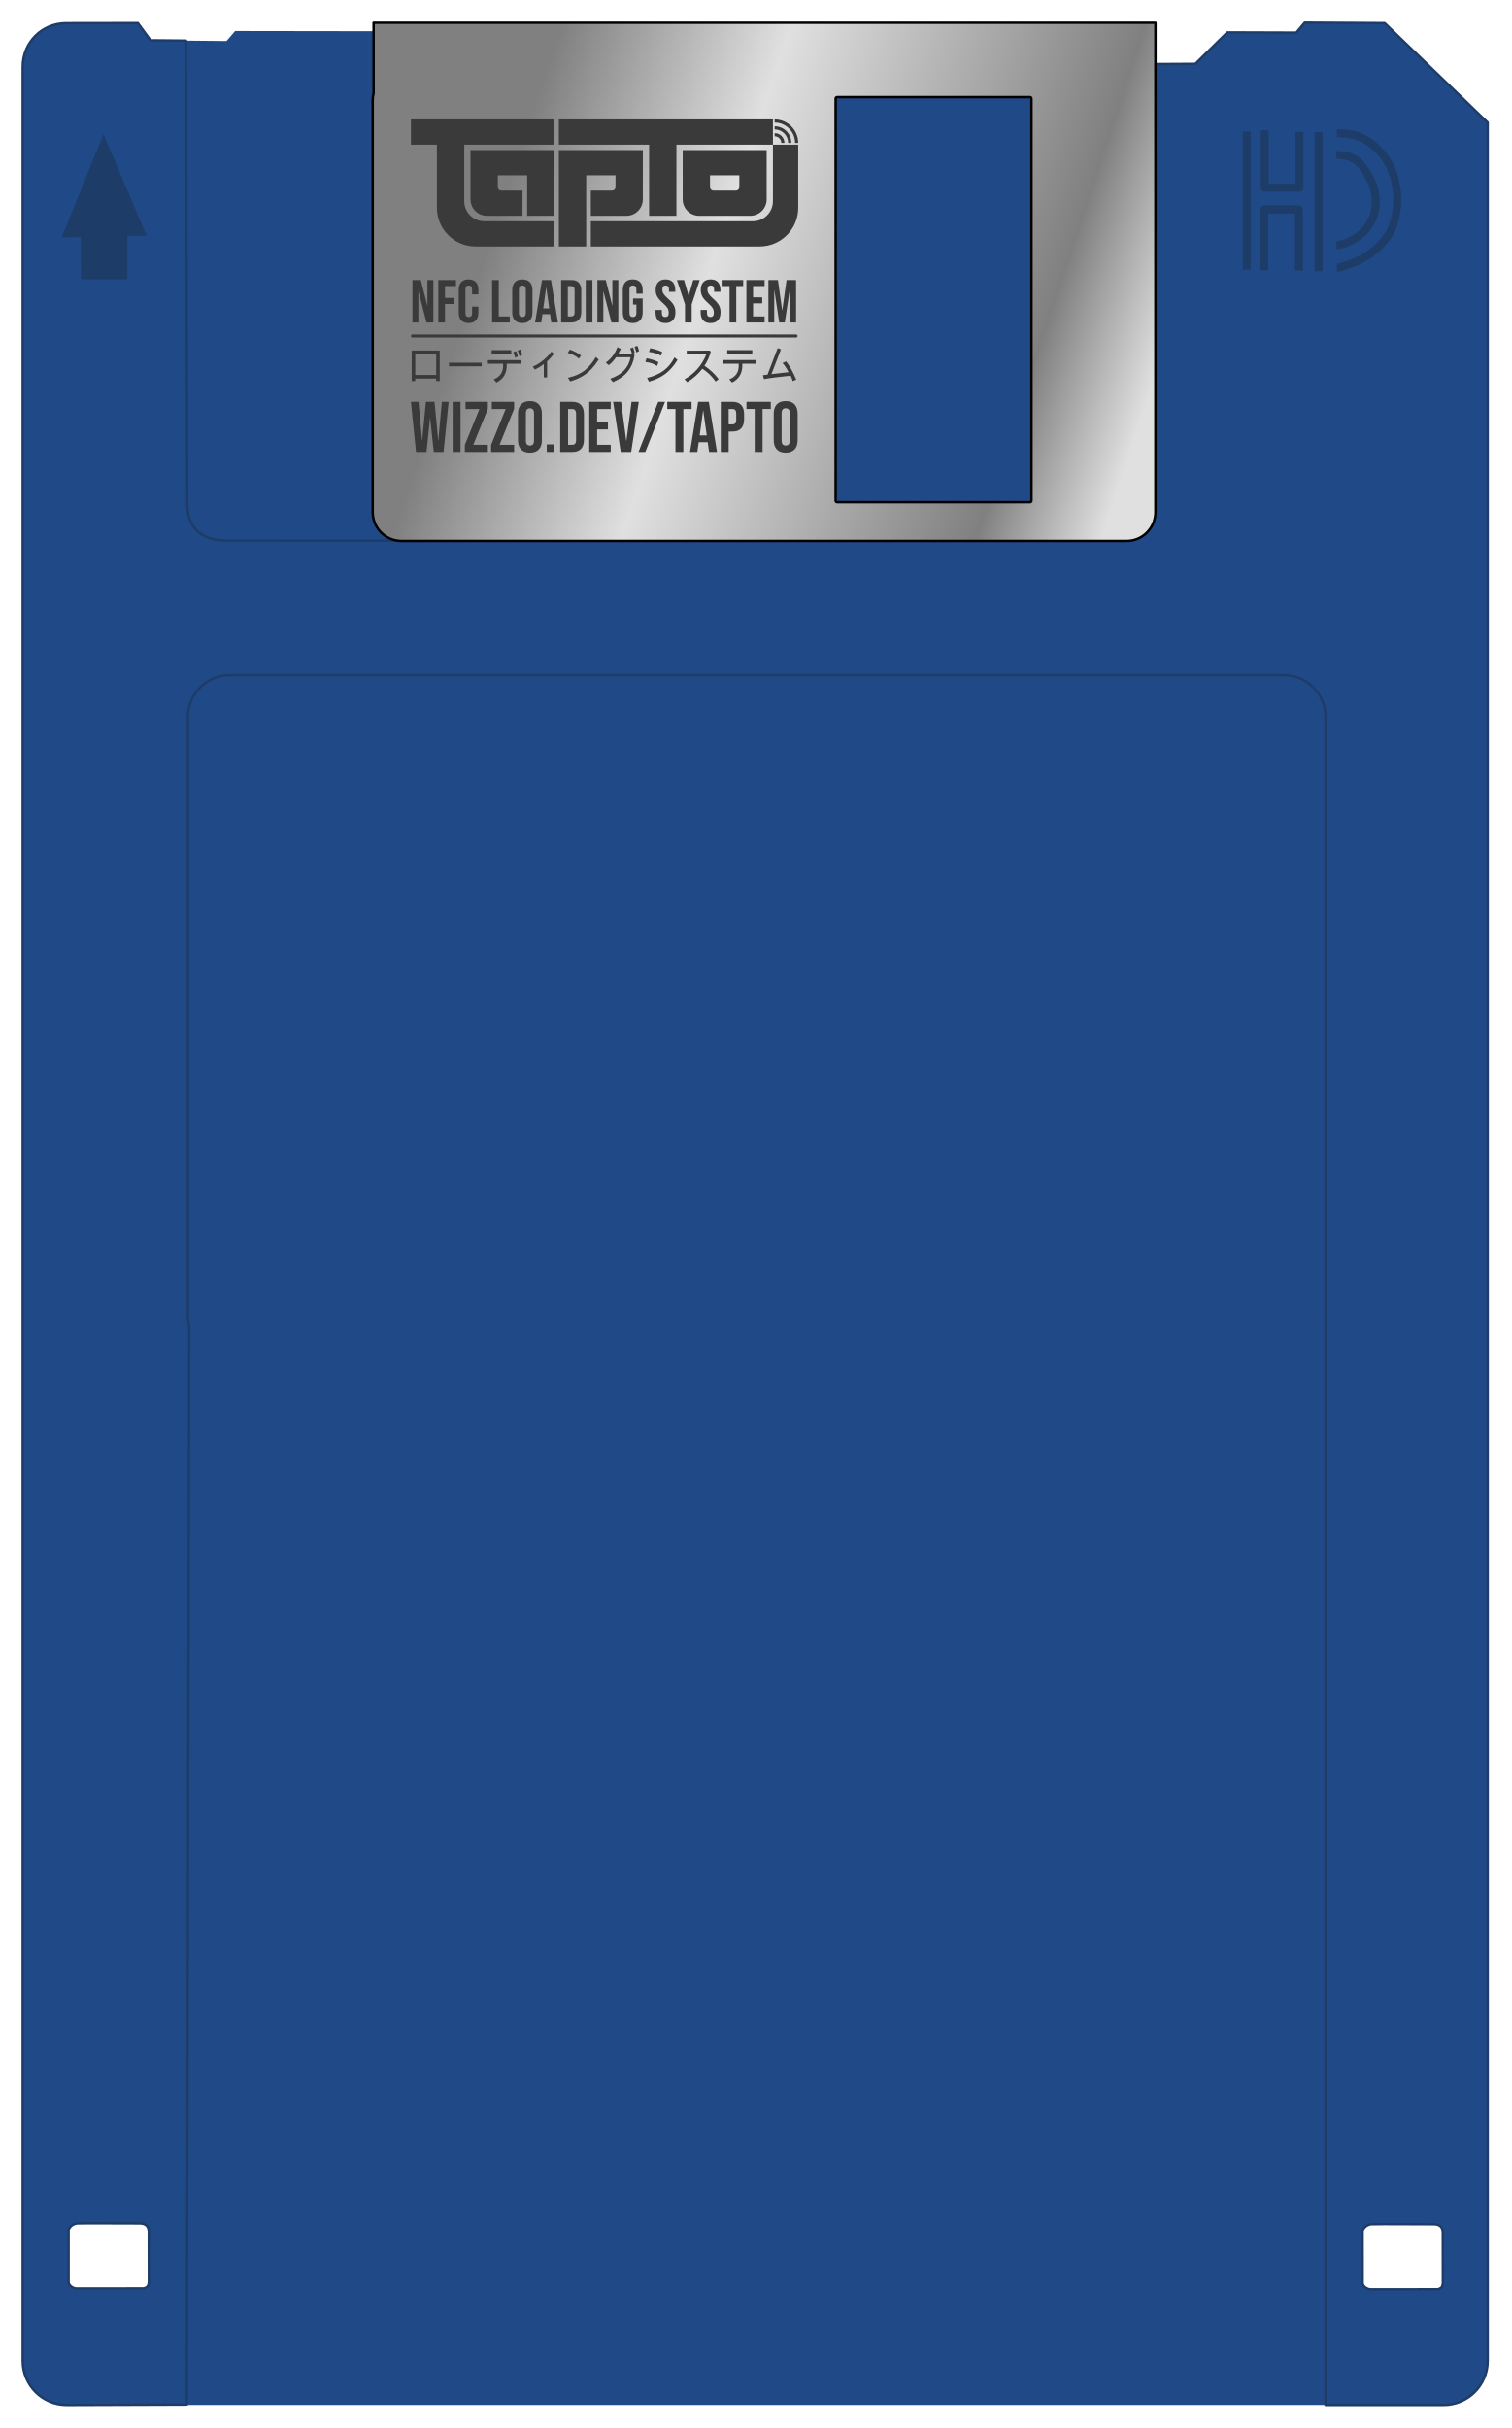
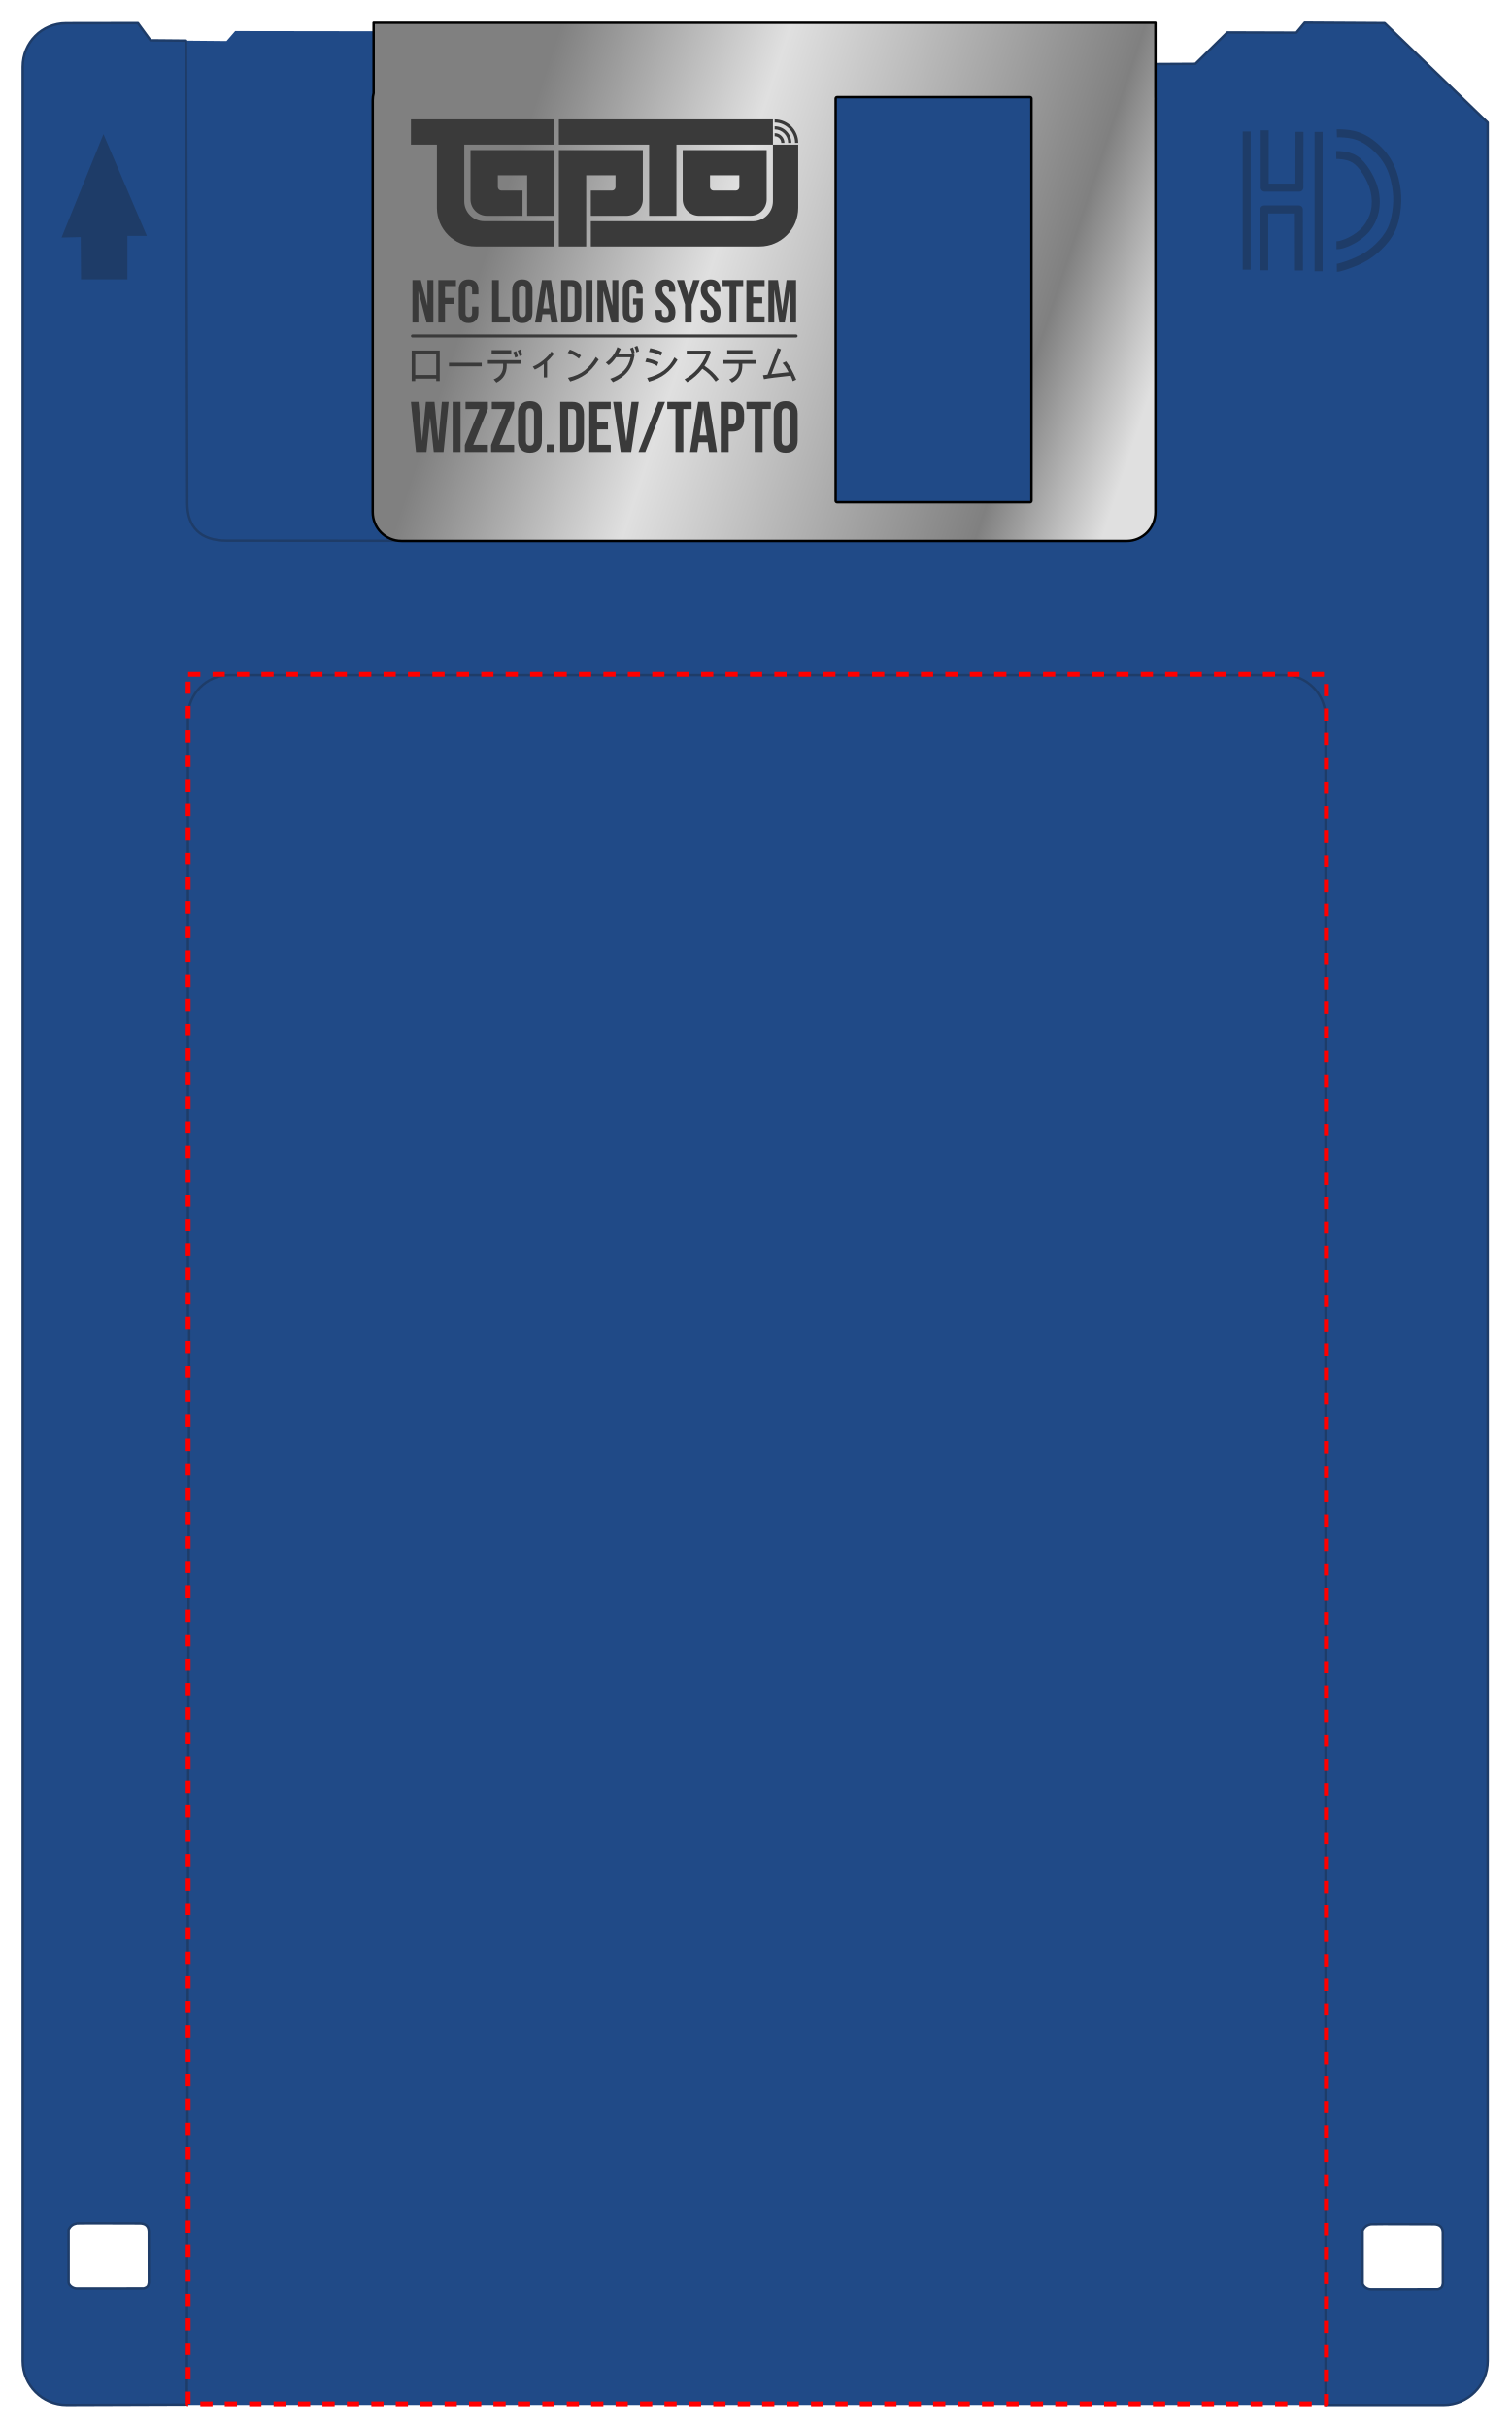
<svg xmlns="http://www.w3.org/2000/svg" xmlns:xlink="http://www.w3.org/1999/xlink" width="619" height="994" viewBox="0 0 198.048 318.048" version="1.1" xml:space="preserve" style="clip-rule:evenodd;fill-rule:evenodd;stroke-linejoin:round;stroke-miterlimit:2" id="svg1">
  <defs id="defs1">
    <linearGradient id="linearGradient3">
      <stop style="stop-color:#808080;stop-opacity:1;" offset="0.159" id="stop3" />
      <stop style="stop-color:#e0e0e0;stop-opacity:1;" offset="0.409" id="stop4" />
      <stop style="stop-color:#808080;stop-opacity:1;" offset="0.794" id="stop5" />
      <stop style="stop-color:#e0e0e0;stop-opacity:1;" offset="0.931" id="stop6" />
    </linearGradient>
    <linearGradient xlink:href="#linearGradient3" id="linearGradient4" x1="160.884" y1="37.153" x2="500.616" y2="149.249" gradientUnits="userSpaceOnUse" gradientTransform="matrix(0.32,0,0,0.32,-3e-6,1.4150391e-5)" />
  </defs>
  <path id="floppy_color_base" style="fill:#204a87;fill-opacity:1;stroke-width:0.32" d="m 170.918,2.966 -1.094,1.31 -9.043,-0.031 -4.186,4.12 -5.313,0.03 -0.085,-4.34 -41.801,0.123 -78.594,-0.114 -1.133,1.308 -9.965,-0.095 -1.646,-2.252 -9.408,0.016 c -3.177,0 -5.678,2.524 -5.678,5.704 V 309.271 c 0,3.18 2.58,5.761 5.758,5.761 H 189.122 c 3.177,0 5.758,-2.581 5.758,-5.761 V 16.046 L 181.395,3.03 Z M 11.79,291.245 c 2.153,-0.005 5.282,0.024 6.487,0.019 0.748,0.005 1.166,0.32 1.209,1.026 -0.003,1.355 0.007,5.533 0.009,6.732 -0.086,0.373 -0.066,0.565 -0.641,0.754 -1.555,0.003 -7.07,0.03 -8.783,0.015 -0.58,-0.004 -1.04,-0.439 -1.09,-0.769 -0.006,-1.343 -0.002,-4.559 -0.002,-6.924 h 6.4e-4 c 0.224,-0.496 0.586,-0.742 1.092,-0.833 0.393,-0.012 1.002,-0.018 1.72,-0.019 z m 169.525,0.109 c 2.153,-0.005 5.281,0.023 6.486,0.019 0.748,0.005 1.167,0.321 1.209,1.026 -0.003,1.355 0.007,5.533 0.009,6.732 -0.086,0.373 -0.066,0.565 -0.641,0.754 -1.555,0.003 -7.07,0.03 -8.783,0.015 -0.58,-0.004 -1.04,-0.439 -1.09,-0.769 -0.006,-1.343 -0.003,-4.559 -0.003,-6.924 h 6.4e-4 c 0.224,-0.496 0.586,-0.743 1.092,-0.834 0.393,-0.012 1.003,-0.017 1.72,-0.019 z" />
  <path id="floppy_overlay" style="clip-rule:evenodd;fill:none;fill-opacity:1;fill-rule:evenodd;stroke:#1e3c68;stroke-width:0.32;stroke-linejoin:round;stroke-miterlimit:2;stroke-opacity:1" d="m 170.918,2.965 -1.094,1.31 -9.043,-0.031 -4.186,4.12 -5.313,0.03 -0.085,-4.34 -41.801,0.123 -56.207,-0.081 -0.01,66.741 -23.504,-0.018 c -3.394,-0.002 -5.137,-1.743 -5.146,-4.872 l -0.169,-60.626 -4.655,-0.044 -1.646,-2.252 -9.408,0.016 c -3.177,0 -5.678,2.524 -5.678,5.704 V 309.27 c 0,3.18 2.577,5.771 5.758,5.76 l 15.738,-0.056 0.317,-141.299 c -0.11,-0.435 -0.172,-0.874 -0.172,-1.344 V 93.941 c 0,-3.049 2.43,-5.514 5.479,-5.514 h 0.001 138.074 c 3.049,0 5.479,2.465 5.479,5.514 v 78.39 c 0,0.202 0.021,0.39 0,0.586 v 142.114 h 15.478 c 3.177,0 5.758,-2.581 5.758,-5.761 V 16.045 L 181.395,3.029 Z M 11.79,291.244 c 2.153,-0.005 5.282,0.024 6.487,0.019 0.748,0.005 1.166,0.32 1.209,1.026 -0.003,1.355 0.007,5.533 0.009,6.732 -0.086,0.373 -0.066,0.565 -0.641,0.754 -1.555,0.003 -7.07,0.03 -8.784,0.015 -0.58,-0.004 -1.04,-0.439 -1.09,-0.769 -0.006,-1.343 -0.002,-4.559 -0.002,-6.924 h 6.3e-4 c 0.224,-0.496 0.586,-0.742 1.092,-0.833 0.393,-0.012 1.002,-0.018 1.72,-0.019 z m 169.525,0.109 c 2.153,-0.005 5.281,0.023 6.486,0.019 0.748,0.005 1.167,0.321 1.209,1.026 -0.003,1.355 0.007,5.533 0.009,6.732 -0.086,0.373 -0.066,0.565 -0.641,0.754 -1.555,0.003 -7.07,0.03 -8.783,0.015 -0.58,-0.004 -1.04,-0.439 -1.09,-0.769 -0.006,-1.343 -0.002,-4.559 -0.002,-6.924 h 6.3e-4 c 0.224,-0.496 0.586,-0.743 1.092,-0.834 0.393,-0.012 1.003,-0.017 1.72,-0.019 z" />
  <rect x="7.6293945e-06" y="0" width="198.048" height="318.048" fill="none" stroke-width="0" stroke="none" id="rect1" />
  <path id="metal_part" style="clip-rule:evenodd;display:inline;fill:url(#linearGradient4);fill-rule:evenodd;stroke-width:0.32;stroke-linejoin:round;stroke-miterlimit:2;stroke:#000000;stroke-dasharray:none;stroke-opacity:1" d="m 52.59,70.858 c -2.098,0 -3.77,-1.695 -3.77,-3.794 v -53.937 c 0,-0.323 0.043,-0.626 0.119,-0.925 V 2.981 H 151.363 v 9.744 c 0.015,0.135 0,0.264 0,0.403 v 53.937 c 0,2.098 -1.672,3.794 -3.77,3.794 H 52.591 Z m 57.067,-5.074 h 25.274 c 0.106,0 0.19,-0.084 0.19,-0.19 v -52.683 c 0,-0.106 -0.084,-0.19 -0.19,-0.19 h -25.274 c -0.106,0 -0.19,0.084 -0.19,0.19 v 52.683 c 0,0.106 0.084,0.19 0.19,0.19 z" />
  <path id="TapTo-Logo" d="M 101.252,18.945 H 88.609 v 9.324 H 85.03 V 18.945 H 73.209 v -3.306 h 28.042 z m 0,0 h 3.312 v 8.282 c 0,2.794 -2.269,5.059 -5.068,5.059 H 77.397 v -3.305 h 21.228 c 1.451,0 2.627,-1.174 2.627,-2.622 z m 0.226,-1.093 v -0.412 c 0.707,0 1.282,0.574 1.282,1.28 h -0.413 c 0,-0.479 -0.39,-0.868 -0.87,-0.868 z m 1.771,0.868 c 0,-0.975 -0.795,-1.768 -1.771,-1.768 v -0.412 c 1.204,0 2.184,0.978 2.184,2.18 z m 0.902,0 c 0,-1.471 -1.199,-2.668 -2.673,-2.668 v -0.412 c 1.701,0 3.086,1.382 3.086,3.08 z M 72.633,18.945 H 60.812 v 7.413 c 0,1.448 1.176,2.622 2.626,2.622 h 9.194 v 3.305 H 62.3 c -2.799,0 -5.068,-2.265 -5.068,-5.059 v -8.282 h -3.405 v -3.306 h 18.805 z m -11,0.711 h 11 v 8.613 h -3.579 v -5.307 h -3.841 v 1.544 c 0,0.253 0.205,0.457 0.458,0.457 h 2.774 v 3.306 h -4.658 c -1.19,0 -2.154,-0.963 -2.154,-2.151 z m 11.576,0 h 11 v 6.462 c 0,1.188 -0.965,2.151 -2.154,2.151 h -4.658 v -3.306 h 2.774 c 0.253,0 0.458,-0.205 0.458,-0.457 v -1.544 h -3.841 v 9.324 h -3.579 z m 27.221,0 v 6.462 c 0,1.188 -0.964,2.151 -2.154,2.151 h -6.691 c -1.19,0 -2.154,-0.963 -2.154,-2.151 v -6.462 z m -3.579,3.306 h -3.841 v 1.544 c 0,0.253 0.205,0.457 0.458,0.457 h 2.925 c 0.253,0 0.458,-0.205 0.458,-0.457 z" style="clip-rule:evenodd;fill:#3a3a3a;fill-rule:evenodd;stroke-width:0.188;stroke-linejoin:round;stroke-miterlimit:2;fill-opacity:1" />
  <path id="NFC-Loading-System" d="M 57.602,49.913 H 57.137 V 49.594 H 54.392 v 0.318 h -0.465 v -3.994 h 3.675 z M 57.137,49.118 V 46.394 H 54.392 v 2.724 z m 5.963,-1.128 h -4.29 v -0.479 h 4.29 z m 5.305,-1.5 -0.357,0.155 c -0.062,-0.293 -0.144,-0.53 -0.246,-0.711 l 0.374,-0.158 c 0.095,0.193 0.172,0.431 0.228,0.714 z m -1.432,-0.147 h -2.572 v -0.479 h 2.572 z m 0.859,0.36 -0.354,0.152 c -0.064,-0.292 -0.146,-0.528 -0.246,-0.709 l 0.375,-0.158 c 0.095,0.193 0.171,0.431 0.226,0.714 z m 0.367,0.944 h -1.826 c 0.003,0.041 0.005,0.112 0.005,0.212 0,1.054 -0.45,1.804 -1.349,2.251 l -0.364,-0.424 c 0.409,-0.148 0.718,-0.373 0.928,-0.675 0.21,-0.302 0.315,-0.665 0.315,-1.089 0,-0.124 -0.003,-0.216 -0.01,-0.274 h -1.994 v -0.479 h 4.295 z m 4.376,-1.299 c -0.383,0.473 -0.686,0.803 -0.909,0.991 v 2.098 h -0.427 v -1.749 c -0.41,0.316 -0.805,0.556 -1.183,0.722 l -0.264,-0.388 c 0.451,-0.183 0.907,-0.461 1.37,-0.834 0.463,-0.373 0.819,-0.751 1.069,-1.132 z m 3.534,0.217 -0.276,0.414 c -0.415,-0.361 -0.904,-0.611 -1.467,-0.753 l 0.284,-0.435 c 0.593,0.221 1.079,0.479 1.459,0.774 z m 2.316,0.541 c -0.591,0.898 -1.177,1.546 -1.759,1.943 -0.581,0.397 -1.238,0.701 -1.972,0.913 l -0.294,-0.478 c 0.918,-0.204 1.654,-0.529 2.208,-0.975 0.554,-0.447 1.036,-1.029 1.447,-1.746 z m 5.287,-1.102 -0.354,0.153 c -0.064,-0.293 -0.145,-0.529 -0.246,-0.709 l 0.374,-0.16 c 0.095,0.193 0.171,0.432 0.226,0.717 z m -0.57,0.212 -0.211,0.106 0.196,0.199 c -0.139,0.855 -0.435,1.568 -0.889,2.138 -0.454,0.57 -1.101,1.035 -1.942,1.396 l -0.354,-0.445 c 0.765,-0.267 1.365,-0.627 1.8,-1.08 0.435,-0.453 0.725,-1.03 0.87,-1.732 h -1.914 c -0.327,0.478 -0.649,0.822 -0.967,1.032 l -0.374,-0.339 c 0.69,-0.471 1.195,-1.143 1.517,-2.018 l 0.442,0.222 c -0.097,0.231 -0.202,0.44 -0.314,0.626 h 1.776 c -0.065,-0.274 -0.145,-0.495 -0.239,-0.662 l 0.377,-0.16 c 0.095,0.193 0.171,0.432 0.226,0.717 z m 3.602,-0.106 -0.166,0.481 c -0.449,-0.266 -0.971,-0.429 -1.565,-0.491 l 0.166,-0.494 c 0.66,0.141 1.181,0.309 1.565,0.504 z m 2.01,1.032 c -0.474,0.774 -1.007,1.385 -1.6,1.833 -0.593,0.448 -1.308,0.787 -2.145,1.018 l -0.236,-0.489 c 0.873,-0.209 1.6,-0.532 2.182,-0.969 0.582,-0.437 1.049,-1.011 1.4,-1.722 z m -2.499,0.303 -0.181,0.502 c -0.395,-0.285 -0.909,-0.463 -1.542,-0.536 l 0.166,-0.481 c 0.635,0.122 1.154,0.294 1.557,0.515 z m 7.892,2.225 -0.402,0.303 c -0.496,-0.697 -1.075,-1.255 -1.738,-1.674 -0.537,0.693 -1.197,1.281 -1.977,1.762 L 89.671,49.68 c 0.648,-0.35 1.219,-0.808 1.712,-1.374 0.493,-0.566 0.878,-1.205 1.154,-1.917 h -2.577 v -0.455 l 3.014,-0.005 0.138,0.147 c -0.188,0.678 -0.466,1.291 -0.834,1.839 0.715,0.469 1.338,1.054 1.869,1.754 z m 4.403,-3.327 h -3.283 v -0.479 h 3.283 z m 0.515,1.304 h -1.826 c 0.003,0.041 0.005,0.112 0.005,0.212 0,1.054 -0.45,1.804 -1.349,2.251 L 95.531,49.685 c 0.409,-0.148 0.718,-0.373 0.928,-0.675 0.21,-0.302 0.315,-0.665 0.315,-1.089 0,-0.124 -0.003,-0.216 -0.01,-0.274 h -1.994 v -0.479 h 4.295 z m 5.24,2.08 -0.457,0.197 c -0.062,-0.221 -0.154,-0.459 -0.276,-0.714 -1.728,0.179 -2.894,0.33 -3.499,0.45 l -0.123,-0.515 0.59,-0.067 1.339,-3.487 0.427,0.171 -1.251,3.247 2.248,-0.254 c -0.286,-0.552 -0.552,-0.953 -0.796,-1.203 l 0.477,-0.212 c 0.459,0.593 0.899,1.389 1.321,2.388 z M 54.026,44.215 c -0.11,0 -0.199,-0.089 -0.199,-0.199 0,-0.11 0.089,-0.199 0.199,-0.199 h 50.259 c 0.109,0 0.198,0.089 0.198,0.199 0,0.11 -0.089,0.199 -0.198,0.199 z m 0,-7.537 h 1.096 l 0.85,3.33 h 0.016 v -3.33 h 0.778 v 5.563 h -0.897 l -1.048,-4.061 h -0.016 v 4.061 h -0.778 z m 3.391,0 h 2.311 v 0.795 h -1.438 v 1.55 h 1.128 v 0.795 h -1.128 v 2.424 h -0.874 z m 3.963,5.643 c -0.418,0 -0.738,-0.119 -0.957,-0.358 -0.22,-0.238 -0.33,-0.575 -0.33,-1.009 v -2.988 c 0,-0.435 0.11,-0.771 0.33,-1.009 0.22,-0.239 0.539,-0.358 0.957,-0.358 0.418,0 0.737,0.119 0.957,0.358 0.22,0.238 0.33,0.575 0.33,1.009 v 0.588 h -0.826 v -0.644 c 0,-0.344 -0.146,-0.517 -0.437,-0.517 -0.291,0 -0.437,0.172 -0.437,0.517 v 3.107 c 0,0.339 0.146,0.508 0.437,0.508 0.291,0 0.437,-0.169 0.437,-0.508 v -0.851 h 0.826 v 0.787 c 0,0.435 -0.11,0.771 -0.33,1.009 -0.22,0.239 -0.539,0.358 -0.957,0.358 z m 3.081,-5.643 h 0.874 v 4.768 h 1.438 v 0.795 h -2.311 z m 3.963,5.643 c -0.429,0 -0.757,-0.122 -0.985,-0.365 -0.228,-0.244 -0.341,-0.588 -0.341,-1.033 v -2.925 c 0,-0.445 0.114,-0.79 0.341,-1.033 0.228,-0.244 0.556,-0.366 0.985,-0.366 0.429,0 0.757,0.122 0.985,0.366 0.228,0.244 0.341,0.588 0.341,1.033 v 2.925 c 0,0.445 -0.114,0.789 -0.341,1.033 -0.228,0.244 -0.556,0.365 -0.985,0.365 z m 0,-0.795 c 0.302,0 0.453,-0.183 0.453,-0.548 v -3.036 c 0,-0.365 -0.151,-0.548 -0.453,-0.548 -0.302,0 -0.453,0.183 -0.453,0.548 v 3.036 c 0,0.366 0.151,0.548 0.453,0.548 z m 2.573,-4.848 h 1.184 l 0.905,5.563 h -0.874 l -0.159,-1.105 v 0.016 H 71.063 l -0.159,1.089 h -0.81 z m 0.953,3.719 -0.389,-2.75 h -0.016 l -0.381,2.75 z m 1.557,-3.719 h 1.334 c 0.434,0 0.76,0.117 0.977,0.35 0.217,0.233 0.326,0.575 0.326,1.025 v 2.813 c 0,0.45 -0.108,0.792 -0.326,1.025 -0.217,0.233 -0.543,0.35 -0.977,0.35 h -1.334 z m 1.318,4.768 c 0.143,0 0.253,-0.042 0.33,-0.127 0.077,-0.085 0.115,-0.223 0.115,-0.413 V 38.013 c 0,-0.191 -0.038,-0.329 -0.115,-0.413 -0.077,-0.085 -0.187,-0.127 -0.33,-0.127 h -0.445 v 3.974 z m 1.906,-4.768 h 0.874 v 5.563 h -0.874 z m 1.525,0 h 1.096 l 0.85,3.33 h 0.016 v -3.33 h 0.778 v 5.563 h -0.898 l -1.048,-4.061 h -0.016 v 4.061 h -0.778 z m 4.63,5.643 c -0.424,0 -0.747,-0.12 -0.969,-0.362 -0.222,-0.241 -0.333,-0.587 -0.333,-1.037 v -2.925 c 0,-0.45 0.111,-0.796 0.333,-1.037 0.223,-0.241 0.545,-0.362 0.969,-0.362 0.423,0 0.746,0.121 0.969,0.362 0.223,0.241 0.334,0.587 0.334,1.037 v 0.477 h -0.826 v -0.533 c 0,-0.365 -0.151,-0.548 -0.453,-0.548 -0.302,0 -0.453,0.183 -0.453,0.548 v 3.044 c 0,0.36 0.151,0.54 0.453,0.54 0.302,0 0.453,-0.18 0.453,-0.54 v -1.089 h -0.437 v -0.795 h 1.263 v 1.82 c 0,0.45 -0.111,0.796 -0.334,1.037 -0.222,0.241 -0.545,0.362 -0.969,0.362 z m 4.273,0 c -0.424,0 -0.744,-0.12 -0.961,-0.362 -0.217,-0.241 -0.326,-0.587 -0.326,-1.037 v -0.318 h 0.826 v 0.382 c 0,0.36 0.151,0.54 0.453,0.54 0.148,0 0.261,-0.044 0.337,-0.131 0.077,-0.087 0.115,-0.229 0.115,-0.425 0,-0.233 -0.053,-0.438 -0.159,-0.616 -0.106,-0.178 -0.302,-0.391 -0.588,-0.64 -0.36,-0.318 -0.611,-0.605 -0.755,-0.862 -0.143,-0.257 -0.214,-0.547 -0.214,-0.87 0,-0.44 0.111,-0.78 0.334,-1.021 0.222,-0.241 0.545,-0.362 0.969,-0.362 0.418,0 0.735,0.121 0.949,0.362 0.214,0.241 0.322,0.587 0.322,1.037 v 0.23 h -0.826 v -0.286 c 0,-0.191 -0.037,-0.33 -0.111,-0.417 -0.074,-0.087 -0.183,-0.131 -0.326,-0.131 -0.291,0 -0.437,0.177 -0.437,0.533 0,0.201 0.054,0.389 0.163,0.564 0.109,0.175 0.306,0.387 0.592,0.636 0.365,0.318 0.617,0.607 0.754,0.866 0.138,0.259 0.207,0.564 0.207,0.914 0,0.456 -0.113,0.805 -0.338,1.049 -0.225,0.244 -0.552,0.365 -0.981,0.365 z m 2.573,-2.448 -1.056,-3.195 h 0.929 l 0.596,2.043 h 0.016 l 0.596,-2.043 h 0.85 l -1.056,3.195 v 2.368 h -0.874 z m 3.336,2.448 c -0.423,0 -0.744,-0.12 -0.961,-0.362 -0.217,-0.241 -0.326,-0.587 -0.326,-1.037 v -0.318 h 0.826 v 0.382 c 0,0.36 0.151,0.54 0.453,0.54 0.148,0 0.261,-0.044 0.338,-0.131 0.077,-0.087 0.115,-0.229 0.115,-0.425 0,-0.233 -0.053,-0.438 -0.159,-0.616 -0.106,-0.178 -0.302,-0.391 -0.588,-0.64 -0.36,-0.318 -0.612,-0.605 -0.754,-0.862 -0.143,-0.257 -0.214,-0.547 -0.214,-0.87 0,-0.44 0.111,-0.78 0.334,-1.021 0.222,-0.241 0.545,-0.362 0.969,-0.362 0.418,0 0.735,0.121 0.949,0.362 0.214,0.241 0.322,0.587 0.322,1.037 v 0.23 h -0.826 v -0.286 c 0,-0.191 -0.037,-0.33 -0.111,-0.417 -0.074,-0.087 -0.183,-0.131 -0.326,-0.131 -0.291,0 -0.437,0.177 -0.437,0.533 0,0.201 0.054,0.389 0.163,0.564 0.109,0.175 0.306,0.387 0.592,0.636 0.365,0.318 0.617,0.607 0.754,0.866 0.138,0.259 0.206,0.564 0.206,0.914 0,0.456 -0.112,0.805 -0.337,1.049 -0.225,0.244 -0.552,0.365 -0.981,0.365 z m 2.502,-4.848 h -0.913 v -0.795 h 2.701 v 0.795 h -0.913 v 4.768 h -0.874 z m 2.208,-0.795 h 2.383 v 0.795 h -1.509 v 1.47 h 1.199 v 0.795 h -1.199 v 1.709 h 1.509 v 0.795 h -2.383 z m 2.883,0 h 1.247 l 0.556,3.982 h 0.016 l 0.556,-3.982 h 1.247 v 5.563 h -0.826 v -4.212 h -0.016 l -0.635,4.212 h -0.731 l -0.635,-4.212 h -0.016 v 4.212 h -0.763 z" style="clip-rule:evenodd;fill-rule:evenodd;stroke-width:0.201;stroke-linejoin:round;stroke-miterlimit:2;fill:#3a3a3a;fill-opacity:1" />
  <path id="HD" style="clip-rule:evenodd;fill-rule:evenodd;stroke-linejoin:round;stroke-miterlimit:2;fill:#1e3c68;fill-opacity:1;stroke:none;color:#000000;-inkscape-stroke:none" d="M 531.317 143.667 C 531.143 143.664 531.014 143.668 530.896 143.672 L 530.931 144.722 C 531.168 144.714 531.359 144.706 531.92 144.752 C 532.481 144.798 533.302 144.891 534.234 145.395 C 535.167 145.899 536.257 146.863 536.942 147.896 C 537.626 148.93 537.962 150.089 538.143 151.09 C 538.323 152.091 538.346 152.882 538.262 153.799 C 538.178 154.716 537.98 155.719 537.603 156.541 C 537.227 157.363 536.646 158.068 536.01 158.68 C 535.374 159.292 534.717 159.783 533.91 160.197 C 533.103 160.612 532.111 160.959 531.566 161.129 C 531.294 161.214 531.139 161.252 531.055 161.268 C 530.97 161.284 530.971 161.281 530.91 161.281 L 530.916 162.332 C 530.978 162.332 531.101 162.329 531.25 162.301 C 531.399 162.272 531.586 162.222 531.879 162.131 C 532.464 161.949 533.487 161.594 534.391 161.131 C 535.294 160.667 536.044 160.104 536.738 159.436 C 537.433 158.767 538.107 157.965 538.559 156.979 C 539.011 155.992 539.217 154.886 539.309 153.895 C 539.4 152.903 539.372 151.988 539.176 150.904 C 538.98 149.821 538.613 148.518 537.816 147.316 C 537.02 146.115 535.851 145.074 534.735 144.471 C 533.619 143.867 532.6 143.754 532.006 143.705 C 531.709 143.681 531.491 143.671 531.317 143.667 z M 520.939 143.807 L 520.939 151.312 A 0.525 0.525 0 0 0 521.465 151.838 L 526.008 151.838 A 0.525 0.525 0 0 0 526.533 151.312 L 526.549 144.006 L 525.498 144.004 L 525.485 150.787 L 521.99 150.787 L 521.99 143.807 L 520.939 143.807 z M 518.584 143.955 L 518.584 162.061 L 519.633 162.061 L 519.633 143.955 L 518.584 143.955 z M 528 144.006 L 528 162.262 L 529.055 162.262 L 529.055 144.006 L 528 144.006 z M 530.975 146.515 C 530.92 146.515 530.871 146.517 530.825 146.518 L 530.824 146.518 L 530.851 147.566 C 531.037 147.561 531.167 147.556 531.558 147.603 C 531.95 147.651 532.513 147.753 532.976 148.039 C 533.439 148.325 533.907 148.865 534.336 149.545 C 534.765 150.225 535.14 151.004 535.336 151.822 C 535.532 152.64 535.554 153.518 535.373 154.322 C 535.192 155.126 534.8 155.883 534.307 156.455 C 533.813 157.027 533.189 157.445 532.646 157.736 C 532.104 158.027 531.659 158.182 531.379 158.256 C 531.099 158.33 531.026 158.325 530.863 158.326 L 530.871 159.377 C 531.034 159.376 531.286 159.367 531.648 159.272 C 532.011 159.176 532.527 158.992 533.143 158.662 C 533.759 158.332 534.49 157.849 535.102 157.14 C 535.713 156.432 536.176 155.532 536.397 154.553 C 536.617 153.574 536.589 152.543 536.358 151.578 C 536.127 150.613 535.699 149.736 535.225 148.984 C 534.75 148.233 534.212 147.567 533.529 147.145 C 532.846 146.723 532.121 146.613 531.684 146.56 C 531.356 146.521 531.14 146.514 530.975 146.515 z M 521.399 153.648 A 0.525 0.525 0 0 0 520.873 154.174 L 520.873 162.131 L 521.924 162.131 L 521.924 154.699 L 525.416 154.699 L 525.431 162.16 L 526.481 162.158 L 526.467 154.174 A 0.525 0.525 0 0 0 525.941 153.648 L 521.399 153.648 z " transform="translate(-355.7889,-126.7335)" />
  <path id="wizzodev" d="m 53.828,52.634 h 0.994 l 0.46,5.047 h 0.019 l 0.487,-5.047 h 1.125 l 0.487,5.047 h 0.019 l 0.459,-5.047 h 0.89 l -0.666,6.566 H 56.818 l -0.468,-4.428 h -0.019 l -0.469,4.428 h -1.369 z m 5.466,0 h 1.031 v 6.566 h -1.031 z m 1.594,5.647 1.912,-4.709 H 60.981 v -0.938 h 2.925 v 0.919 l -1.913,4.709 h 1.913 v 0.938 h -3.019 z m 3.44,0 1.913,-4.709 h -1.819 v -0.938 h 2.925 v 0.919 l -1.912,4.709 h 1.912 v 0.938 h -3.018 z m 5.091,1.013 c -0.506,0 -0.894,-0.144 -1.163,-0.432 -0.269,-0.287 -0.403,-0.694 -0.403,-1.219 v -3.452 c 0,-0.525 0.134,-0.932 0.403,-1.219 0.268,-0.288 0.656,-0.431 1.163,-0.431 0.506,0 0.893,0.144 1.163,0.431 0.268,0.287 0.403,0.694 0.403,1.219 v 3.452 c 0,0.525 -0.134,0.932 -0.403,1.219 -0.269,0.288 -0.656,0.432 -1.163,0.432 z m 0,-0.938 c 0.356,0 0.534,-0.215 0.534,-0.647 v -3.583 c 0,-0.431 -0.179,-0.647 -0.534,-0.647 -0.357,0 -0.534,0.216 -0.534,0.647 v 3.583 c 0,0.432 0.178,0.647 0.534,0.647 z m 2.203,-0.15 h 0.994 v 0.994 h -0.994 z m 1.762,-5.572 h 1.575 c 0.512,0 0.897,0.138 1.153,0.413 0.256,0.275 0.384,0.678 0.384,1.21 v 3.321 c 0,0.532 -0.128,0.935 -0.384,1.21 -0.256,0.275 -0.641,0.413 -1.153,0.413 h -1.575 z m 1.556,5.628 c 0.169,0 0.299,-0.05 0.389,-0.15 0.091,-0.1 0.136,-0.263 0.136,-0.488 v -3.414 c 0,-0.225 -0.045,-0.388 -0.136,-0.488 -0.091,-0.1 -0.221,-0.15 -0.389,-0.15 h -0.525 v 4.69 z m 2.25,-5.628 h 2.813 v 0.938 h -1.781 v 1.735 h 1.415 v 0.938 h -1.415 v 2.017 h 1.781 v 0.938 h -2.813 z m 3.131,0 h 1.04 l 0.675,5.093 h 0.019 l 0.675,-5.093 h 0.947 l -0.994,6.566 h -1.369 z m 5.906,0 h 0.891 l -2.587,6.566 h -0.891 z m 2.259,0.938 h -1.078 v -0.938 h 3.187 v 0.938 h -1.078 v 5.628 h -1.031 z m 2.972,-0.938 h 1.397 l 1.069,6.566 H 92.891 l -0.188,-1.304 v 0.019 h -1.172 l -0.187,1.285 h -0.956 z m 1.125,4.39 -0.459,-3.245 h -0.019 l -0.45,3.245 z m 1.838,-4.39 h 1.518 c 0.512,0 0.897,0.138 1.153,0.413 0.256,0.275 0.384,0.678 0.384,1.21 v 0.647 c 0,0.532 -0.128,0.935 -0.384,1.21 -0.256,0.275 -0.641,0.413 -1.153,0.413 h -0.487 v 2.673 H 94.419 Z m 1.518,2.954 c 0.169,0 0.295,-0.047 0.38,-0.141 0.084,-0.093 0.126,-0.253 0.126,-0.478 v -0.778 c 0,-0.225 -0.042,-0.384 -0.126,-0.478 -0.084,-0.094 -0.211,-0.141 -0.38,-0.141 h -0.487 v 2.017 z m 2.925,-2.017 h -1.078 v -0.938 h 3.187 v 0.938 h -1.078 v 5.628 h -1.031 z m 4.059,5.722 c -0.506,0 -0.894,-0.144 -1.162,-0.432 -0.269,-0.287 -0.404,-0.694 -0.404,-1.219 v -3.452 c 0,-0.525 0.135,-0.932 0.404,-1.219 0.268,-0.288 0.656,-0.431 1.162,-0.431 0.506,0 0.894,0.144 1.163,0.431 0.269,0.287 0.403,0.694 0.403,1.219 v 3.452 c 0,0.525 -0.134,0.932 -0.403,1.219 -0.269,0.288 -0.656,0.432 -1.163,0.432 z m 0,-0.938 c 0.356,0 0.534,-0.215 0.534,-0.647 v -3.583 c 0,-0.431 -0.178,-0.647 -0.534,-0.647 -0.356,0 -0.534,0.216 -0.534,0.647 v 3.583 c 0,0.432 0.178,0.647 0.534,0.647 z" style="clip-rule:evenodd;fill:#3a3a3a;fill-rule:evenodd;stroke-width:0.398;stroke-linejoin:round;stroke-miterlimit:2;fill-opacity:1" />
  <path style="clip-rule:evenodd;fill:#1e3c68;fill-opacity:1;fill-rule:evenodd;stroke:none;stroke-width:0.187;stroke-linejoin:round;stroke-miterlimit:2;stroke-dasharray:none" d="m 10.608,36.585 h 6.077 v -5.685 h 2.548 l -5.685,-13.33 -5.489,13.545 2.508,-0.059 z" id="arrow" />
+   <rect transform="scale(0.32)" id="placeholder" zaparoo-placeholder="main" x="77" y="276" width="466" height="708" fill="none" stroke="red" stroke-dasharray="5 5" stroke-width="2" zaparoo-fill-strategy="fit" />
</svg>
